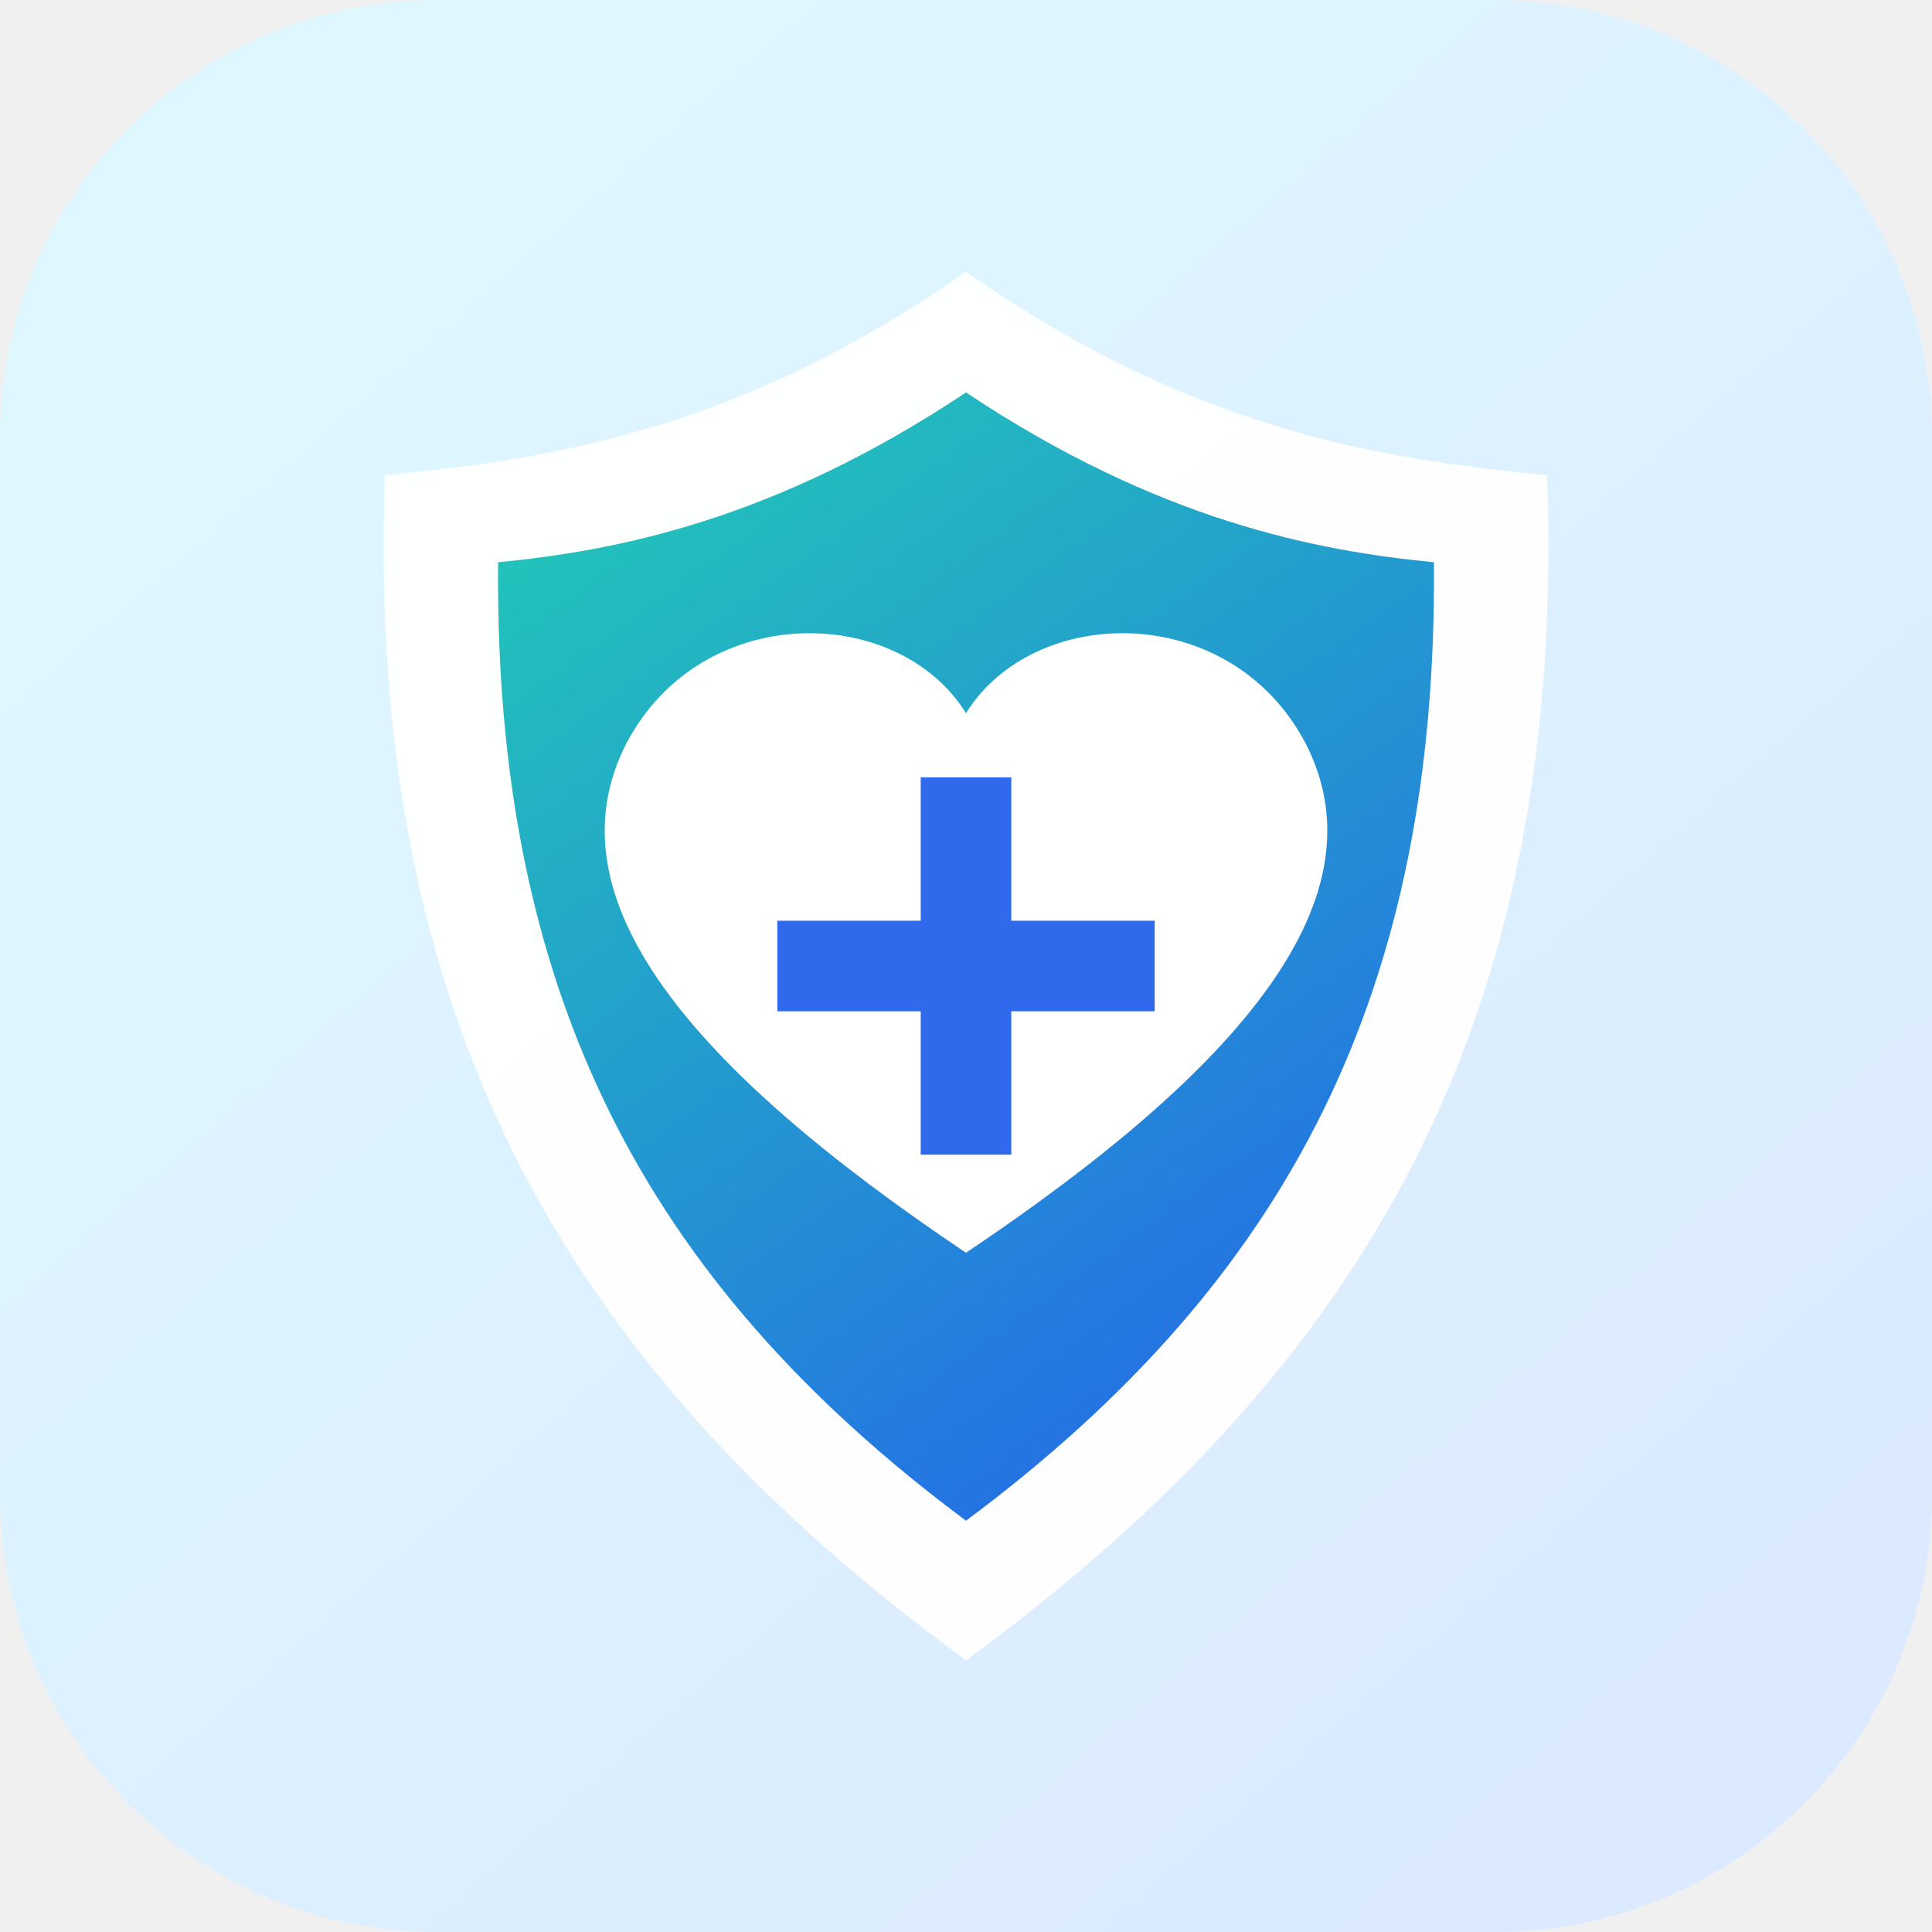
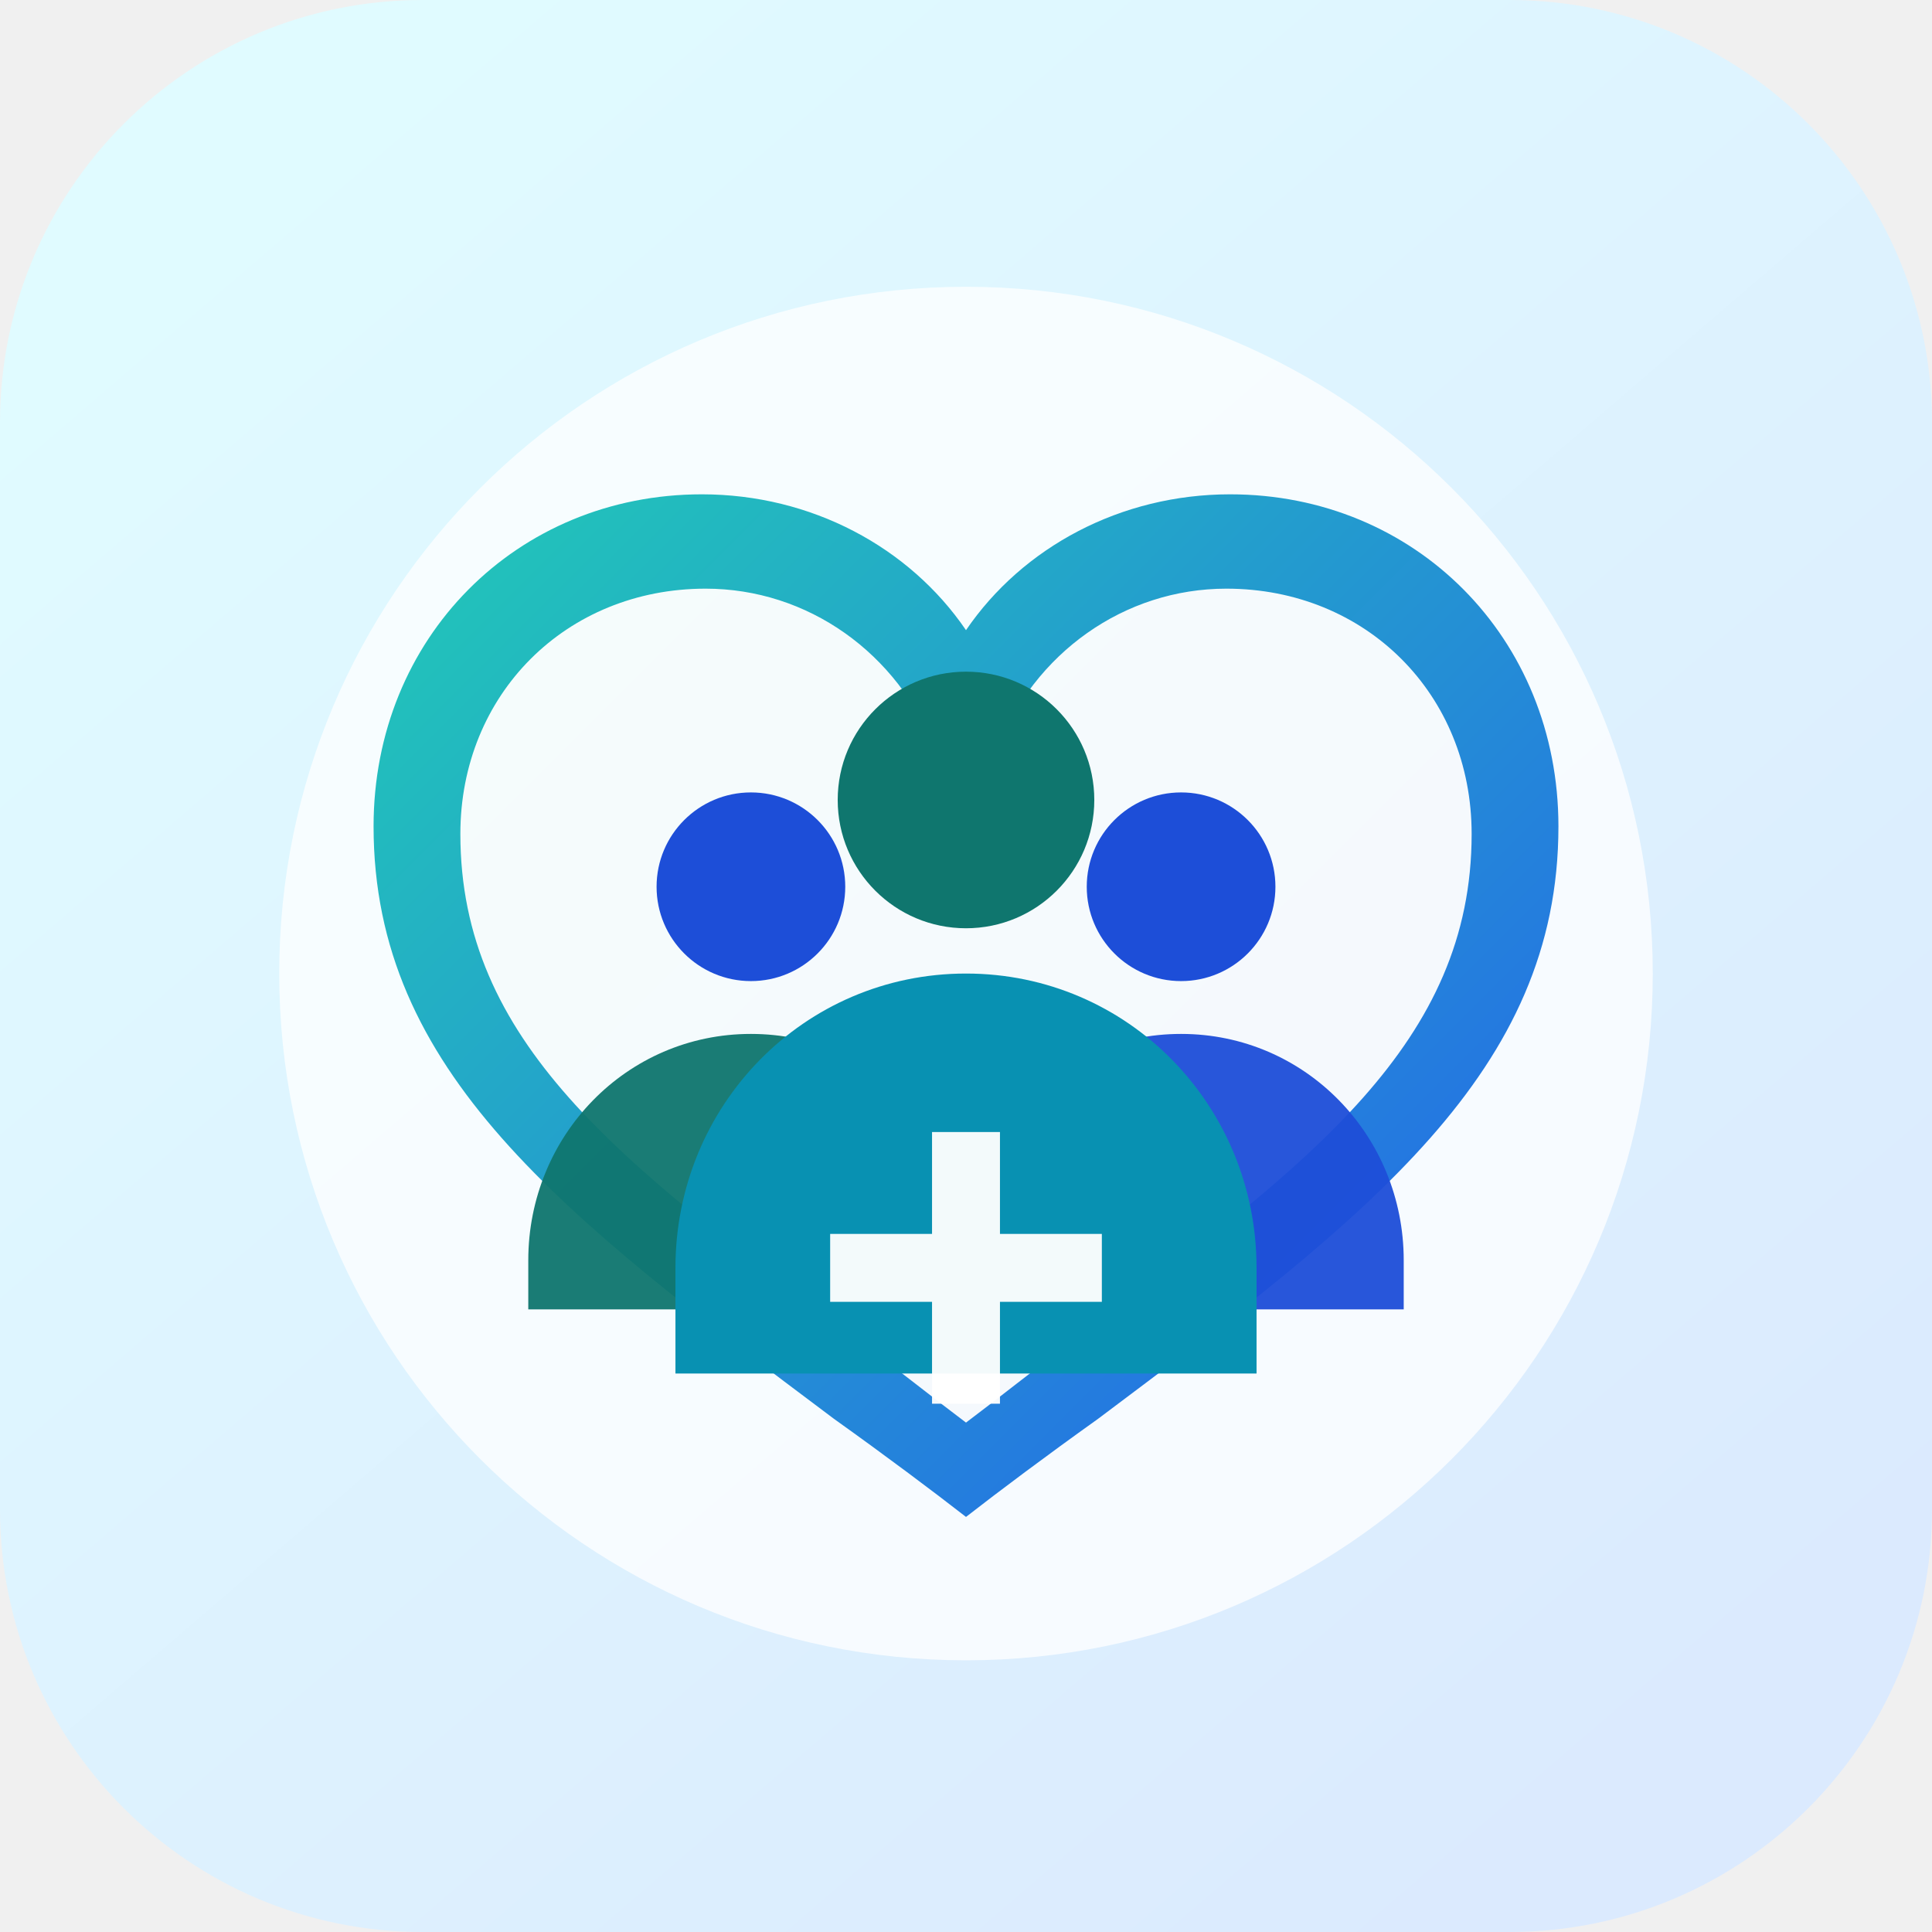
<svg xmlns="http://www.w3.org/2000/svg" viewBox="0 0 512 512" role="img" aria-label="FamilyTrack care icon">
  <defs>
-     <linearGradient id="bg" x1="74" x2="438" y1="48" y2="464" gradientUnits="userSpaceOnUse">
-       <stop stop-color="#dff8ff" />
+     <linearGradient id="bg" x1="72" y1="44" x2="436" y2="468" gradientUnits="userSpaceOnUse">
+       <stop stop-color="#e0fbff" />
      <stop offset="1" stop-color="#dbeafe" />
    </linearGradient>
-     <linearGradient id="shield" x1="154" x2="360" y1="112" y2="398" gradientUnits="userSpaceOnUse">
+     <linearGradient id="heart" x1="118" y1="128" x2="394" y2="404" gradientUnits="userSpaceOnUse">
      <stop stop-color="#22c7b8" />
      <stop offset="1" stop-color="#2563eb" />
    </linearGradient>
  </defs>
-   <rect width="512" height="512" rx="116" fill="url(#bg)" />
-   <path fill="#ffffff" d="M256 72c64 45 117 50 154 54 5 142-46 235-154 314C148 361 97 268 102 126c37-4 90-9 154-54Z" opacity=".96" />
-   <path fill="url(#shield)" d="M256 104c51 34 93 42 124 45 1 113-38 190-124 254-86-64-125-141-124-254 31-3 73-11 124-45Z" />
-   <path fill="#ffffff" d="M256 189c18-29 70-30 90 8 21 41-17 86-90 135-73-49-111-94-90-135 20-38 72-37 90-8Z" />
-   <path fill="#2563eb" d="M244 206h24v38h38v24h-38v38h-24v-38h-38v-24h38v-38Z" opacity=".95" />
+   <rect width="512" height="512" rx="112" fill="url(#bg)" />
+   <circle cx="256" cy="258" r="182" fill="#fff" opacity=".76" />
+   <path fill="url(#heart)" d="M256 402c-9-7-21-16-35-26-72-54-122-92-122-157 0-50 38-88 87-88 29 0 55 14 70 36 15-22 41-36 70-36 49 0 87 38 87 88 0 65-50 103-122 157-14 10-26 19-35 26Z" />
+   <path fill="#ffffff" d="M256 377c-8-6-18-14-30-23-62-46-104-78-104-133 0-37 28-65 65-65 27 0 51 17 61 43h16c10-26 34-43 61-43 37 0 65 28 65 65 0 55-42 87-104 133-12 9-22 17-30 23Z" opacity=".95" />
+   <circle cx="256" cy="212" r="34" fill="#0f766e" />
+   <circle cx="199" cy="235" r="25" fill="#1d4ed8" />
+   <circle cx="313" cy="235" r="25" fill="#1d4ed8" />
+   <path fill="#0f766e" d="M199 274c-33 0-59 27-59 60v13h118v-13c0-33-26-60-59-60Z" opacity=".95" />
+   <path fill="#1d4ed8" d="M313 274c-33 0-59 27-59 60v13h118v-13c0-33-26-60-59-60Z" opacity=".95" />
+   <path fill="#0891b2" d="M256 258c-43 0-77 35-77 78v28h154v-28c0-43-34-78-77-78Z" />
+   <path fill="#ffffff" d="M247 300h18v27h27v18h-27v27h-18v-27h-27v-18h27v-27Z" opacity=".95" />
</svg>
